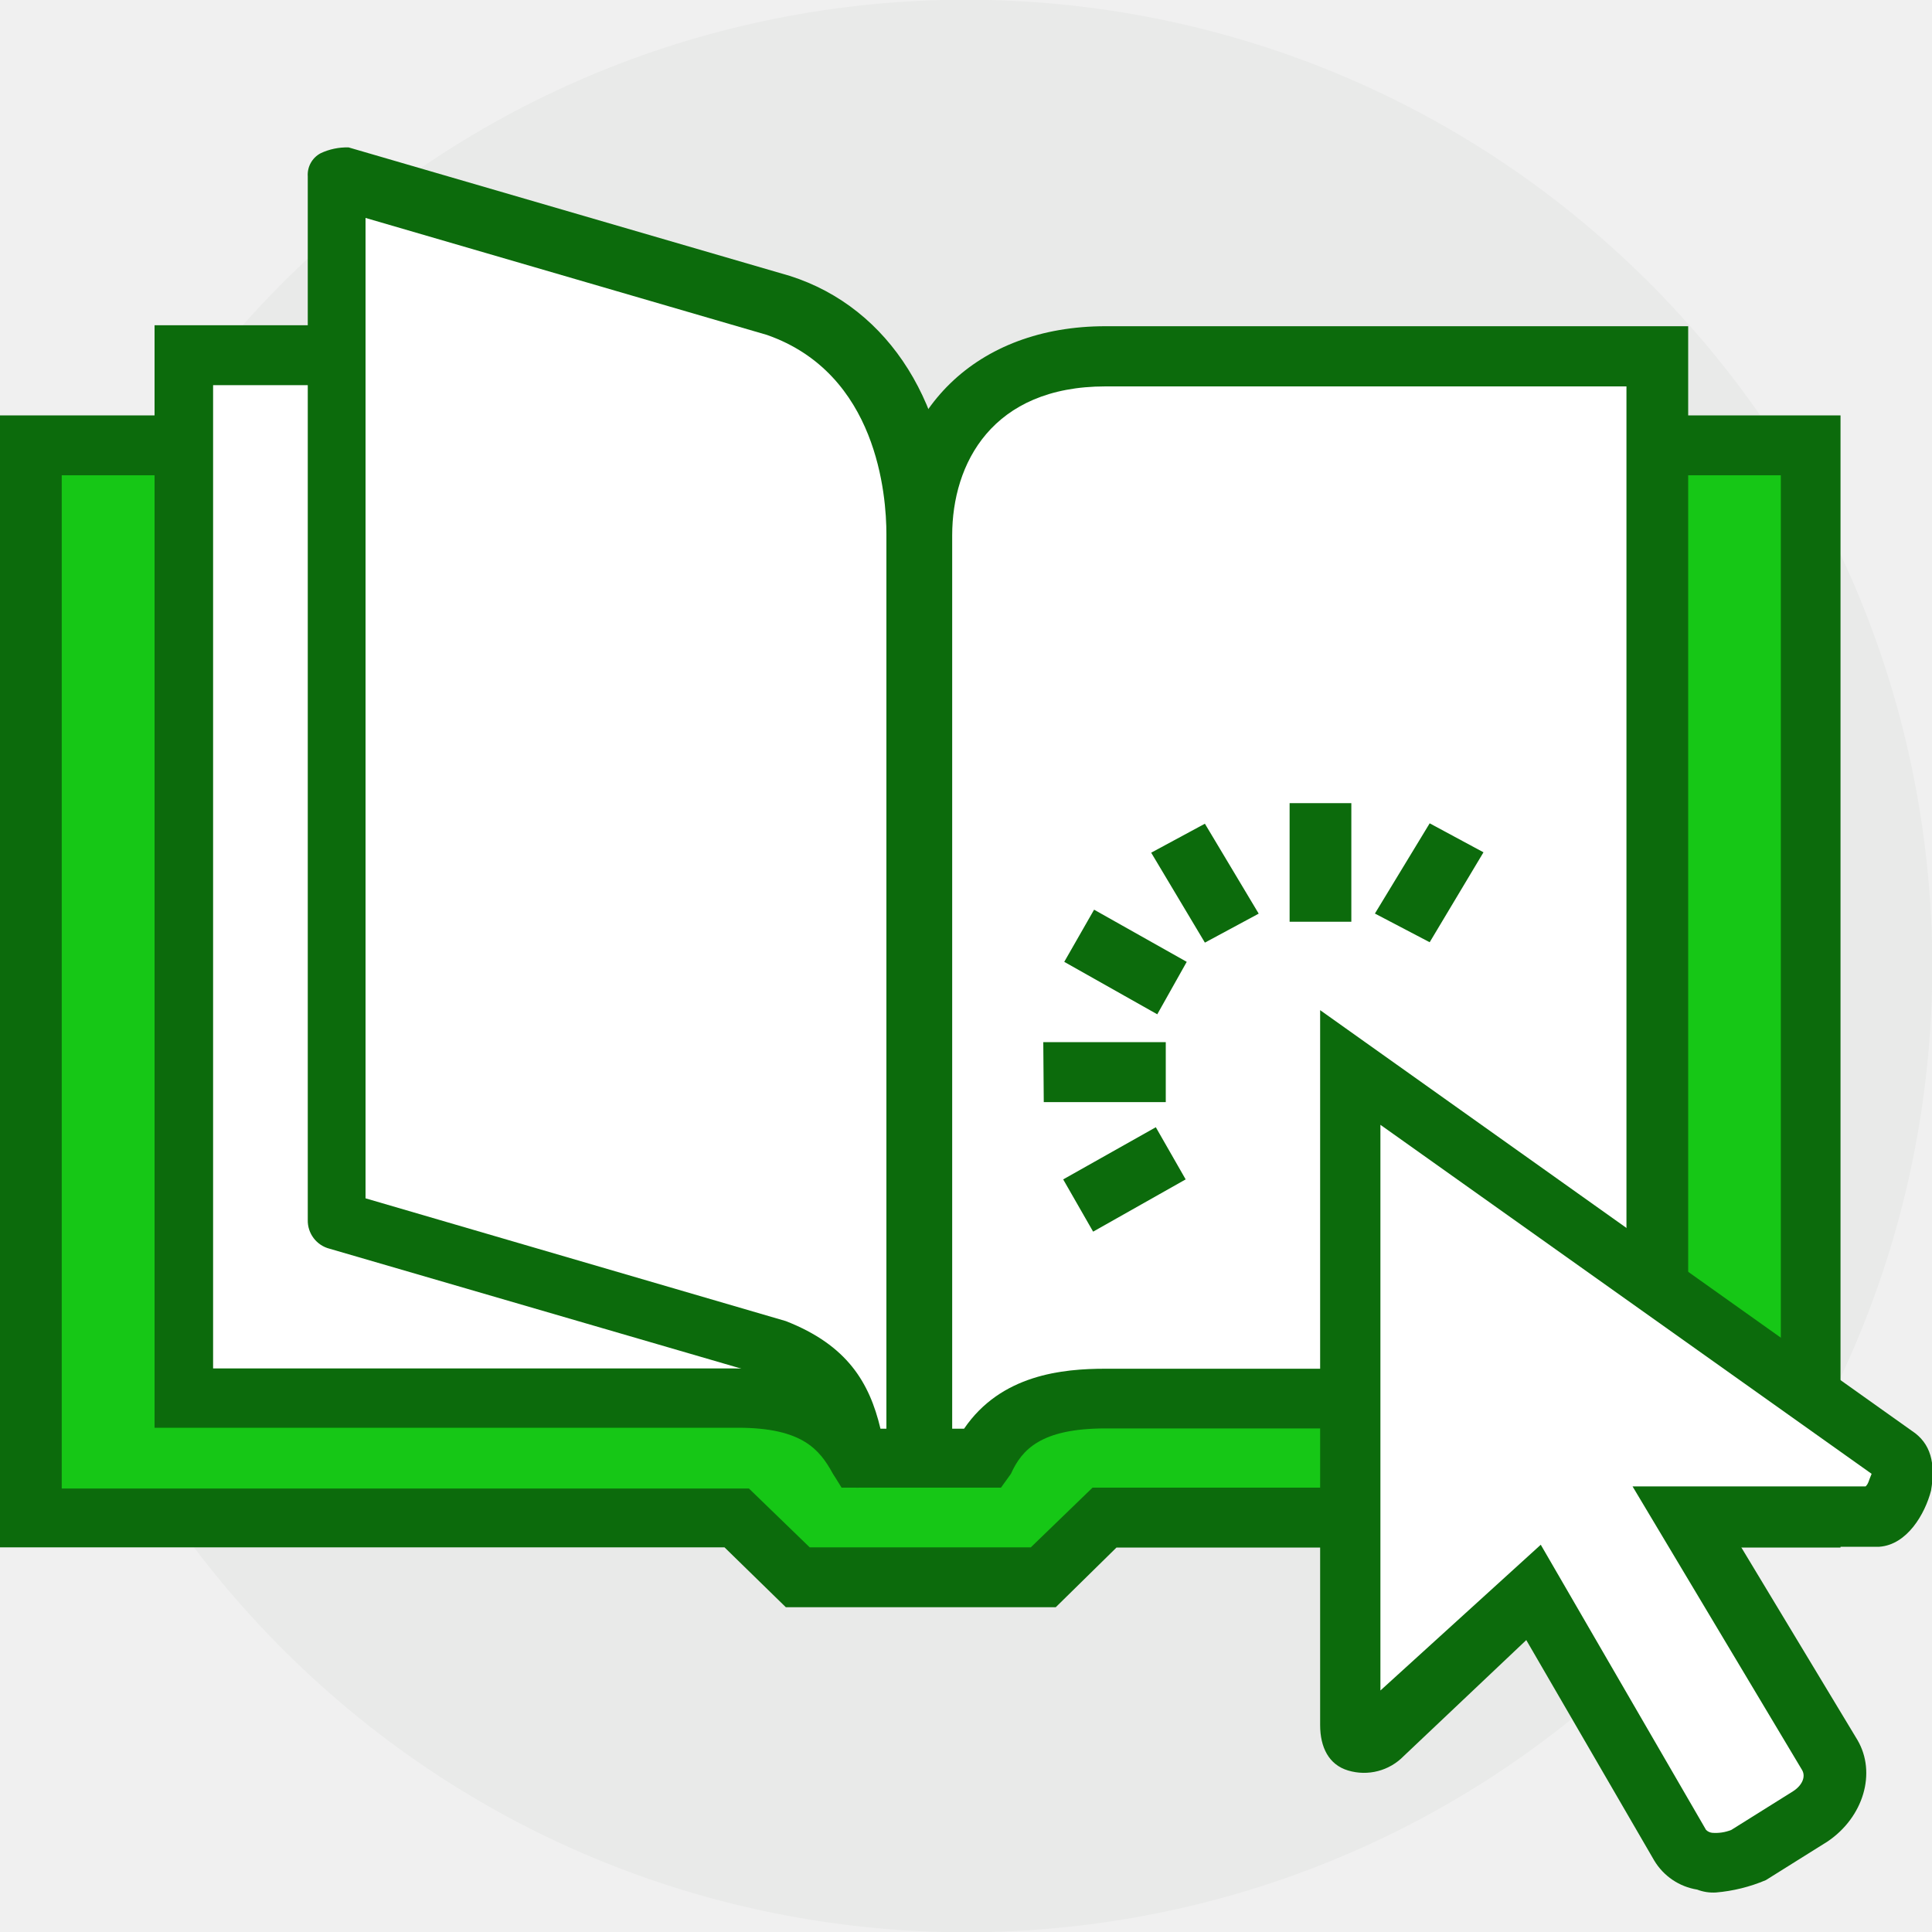
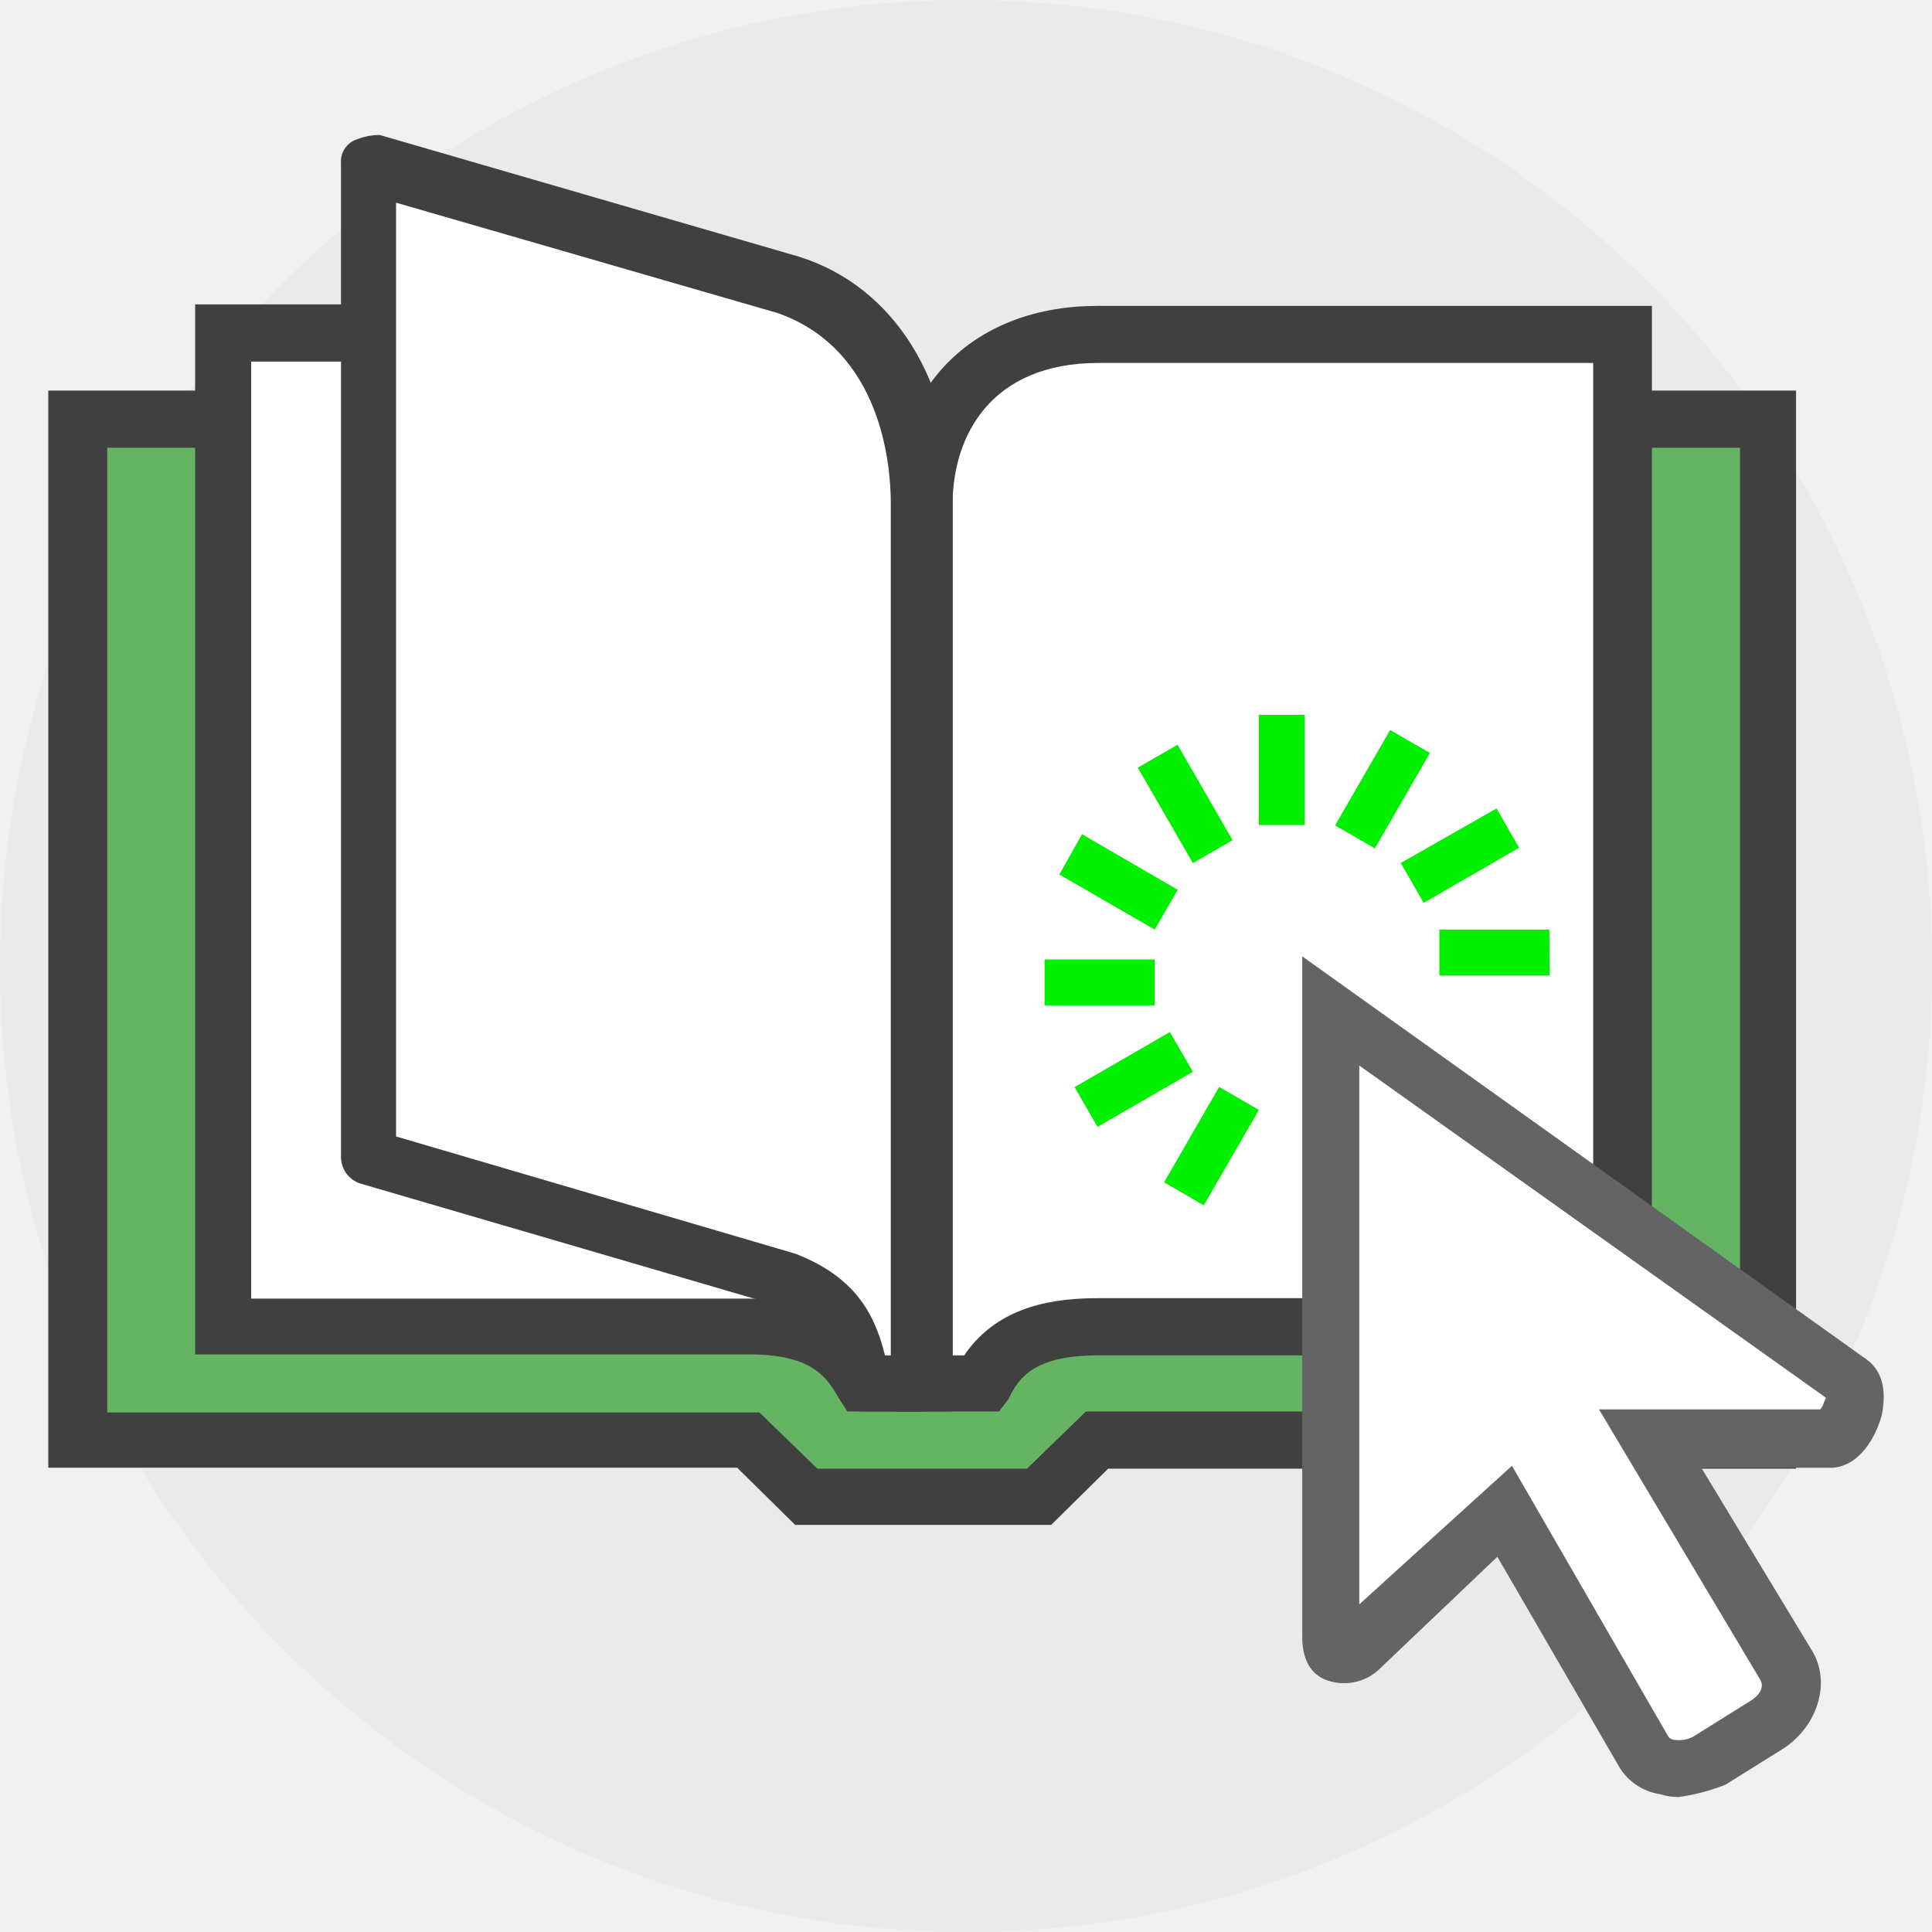
- <svg xmlns="http://www.w3.org/2000/svg" viewBox="0 0 200 200">
-   <path d="M29.54,171A100,100,0,0,0,170.46,29h0A100,100,0,1,0,29.54,171Z" transform="translate(0)" style="fill:#e9eae9" />
-   <path d="M187.44,157.07H114l-6.39,6.21H82.28l-6-6.21H3.3v-111H187.44Z" transform="translate(0)" style="fill:#16c716" />
-   <path d="M109.29,166.38H81.35L75,160.18H0V43H190.53v117.2H115.58Zm-25.47-6.2h22.89L113.1,154h71.25V49.2H6.39V154.09H77.53Z" transform="translate(0)" style="fill:#0c6b0c" />
-   <path d="M101.76,150.87H95.37V55.29c0-9.91,6.39-18.52,19.07-18.52h57.22V144.66H114.44C108.05,144.66,103.93,146.36,101.76,150.87Z" transform="translate(0)" style="fill:#fff" />
-   <path d="M103.62,154H92.28V55.29c0-12.91,8.86-21.52,22.16-21.52h60.32v114.1H114.44c-6.7,0-8.66,2.2-9.79,4.7Zm-5.16-6.1H99.8c3.82-5.61,10.21-6.21,14.64-6.21h53.93V40H114.44c-11.75,0-15.87,8-15.87,15.42V148h-.11Z" transform="translate(0)" style="fill:#0c6b0c" />
-   <path d="M89,150.87h6.39V55.29c0-9.91-6.39-18.52-19.07-18.52H19.07V144.66H76.3C82.28,144.66,86.5,146.36,89,150.87Z" transform="translate(0)" style="fill:#fff" />
-   <path d="M98.46,154H87.12l-.93-1.5c-1.34-2.4-3.09-4.7-9.79-4.7H16V33.67H76.3c13.3,0,22.16,8.61,22.16,21.52Zm-7.94-6.1h1.34V55.29c0-7.41-4.12-15.42-15.87-15.42H22.06V141.66H76c4.74,0,10.72.6,14.53,6.21Z" transform="translate(0)" style="fill:#0c6b0c" />
-   <path d="M196.1,150.67l-56.19-39.84v67.56c0,2.2,1.55,2.8,3.5,1.3l15.88-14.81,15.26,26.22c1.34,2.2,4.43,2.41,6.7.9l6.4-4a5.08,5.08,0,0,0,2.26-6.2l-14.64-24.73h19.08C196.31,156.77,197.85,151.77,196.1,150.67Z" transform="translate(0)" style="fill:#fff" />
-   <path d="M177.64,195.91a4.64,4.64,0,0,1-1.95-.3,6.35,6.35,0,0,1-4.44-3L158,169.78l-12.68,12a5.73,5.73,0,0,1-5.77,1.5c-2-.6-2.89-2.41-2.89-4.71v-74l61.24,43.54c2,1.3,2.48,3.4,2,6.2-.62,2.4-2.47,5.61-5.36,5.81H180.22l12.06,20c2,3.41.62,8-3.09,10.51l-6.39,4A16.88,16.88,0,0,1,177.64,195.91Zm-18.14-36,17.11,29.52a1.07,1.07,0,0,0,.62.3,4.37,4.37,0,0,0,2-.3l6.39-4c.93-.6,1.34-1.5.93-2.2L169,153.87h24.13c.31-.3.31-.6.62-1.3L142.9,116.44V175Zm-26-76.77h6.39V95.42h-6.39Zm-14.33,5.13,5.56-3,5.57,9.31-5.57,3Zm-9,11.3,3.09-5.4,9.59,5.4L119.8,105Zm-2.17,8.31h12.68v6.21H108.05Zm34.33-13.31L148,85.23l5.57,3L148,97.54Zm-32.27,27.52,9.59-5.4,3.09,5.4-9.58,5.41Z" transform="translate(0)" style="fill:#0c6b0c" />
-   <path d="M89,150.87h6.39V55.29c0-9.91-4.43-20-14.64-23.42L35.05,18.26V126.15l45.68,13.31C86.09,141.66,87.74,145.66,89,150.87Z" transform="translate(0)" style="fill:#fff" />
-   <path d="M95.37,154H89a2.92,2.92,0,0,1-3.1-2.4c-1.34-5.21-2.26-7.41-6-9L34.13,129.27a3,3,0,0,1-2.27-3v-108a2.52,2.52,0,0,1,1.34-2.41,6.39,6.39,0,0,1,2.89-.6L81.76,28.56c10.41,3.31,16.7,13.62,16.7,26.53v95.58A3.33,3.33,0,0,1,95.37,154Zm-4.23-6.1h.62V55.29c0-4-.93-16.62-12.37-20.62L37.84,22.56V124.05l43.51,12.71c6.39,2.5,8.66,6.4,9.79,11.11Z" transform="translate(0)" style="fill:#0c6b0c" />
+ <svg xmlns="http://www.w3.org/2000/svg" id="adaf486b-f43a-48d3-b104-07e090729302" data-name="图层 1" viewBox="0 0 200 200">
+   <defs>
+     <style>
+       .b1c5eadb-b4b9-4a32-9e5d-2658d8cb821b {
+         fill: #eaeaea;
+       }
+ 
+       .aa02b356-699a-4073-a82c-462cf4ff17d4 {
+         fill: #64b464;
+       }
+ 
+       .a69888cb-4801-4045-830c-aacaee0f55bc {
+         fill: #404040;
+       }
+ 
+       .f8a47bf2-4fc2-44fd-b2d0-861bff92ec15 {
+         fill: #fff;
+       }
+ 
+       .a7e0e09f-aac9-468d-b7fb-c35da1ddda3d {
+         fill: #646464;
+       }
+ 
+       .fd1971b8-bb48-468f-b0e1-aa3d293d8489 {
+         fill: #00f000;
+       }
+     </style>
+   </defs>
+   <g>
+     <circle class="b1c5eadb-b4b9-4a32-9e5d-2658d8cb821b" cx="100" cy="100" r="100" />
+     <path class="aa02b356-699a-4073-a82c-462cf4ff17d4" d="M183.008,149.027H113.315l-6.1,5.92h-24l-5.7-5.92H8.2V43.342H183.008Z" />
+     <path class="a69888cb-4801-4045-830c-aacaee0f55bc" d="M108.815,157.857h-26.5l-6-5.92H5V40.432H185.928V152.037H114.715Zm-24.2-5.82h21.7l6.1-5.92h67.713V46.352H11.1v99.865H78.613Z" />
+     <path class="f8a47bf2-4fc2-44fd-b2d0-861bff92ec15" d="M101.714,143.117h-6.1v-91c0-9.421,6.1-17.641,18.1-17.641h54.292V137.2H113.715C107.614,137.2,103.714,138.8,101.714,143.117Z" />
+     <path class="a69888cb-4801-4045-830c-aacaee0f55bc" d="M103.414,146.117h-10.8v-94c0-12.331,8.4-20.451,21-20.451h57.392V140.307H113.715c-6.4,0-8.2,2.1-9.3,4.51Zm-4.9-5.81h1.3c3.6-5.321,9.7-5.921,13.9-5.921h51.212V37.572H113.715c-11.2,0-15.1,7.62-15.1,14.631v88.144Z" />
+     <path class="f8a47bf2-4fc2-44fd-b2d0-861bff92ec15" d="M89.514,143.117h6.1v-91c0-9.421-6.1-17.641-18.1-17.641H23.1V137.2H77.413C83.213,137.2,87.214,138.8,89.514,143.117Z" />
+     <path class="a69888cb-4801-4045-830c-aacaee0f55bc" d="M98.514,146.117h-10.8l-.9-1.4c-1.3-2.31-2.9-4.51-9.3-4.51H20.2V31.512H77.513c12.6,0,21,8.22,21,20.451ZM91,140.307h1.3V52.063c0-7-3.9-14.631-15.1-14.631H26v97H77.213c4.5,0,10.2.5,13.8,5.921Z" />
+     <path class="f8a47bf2-4fc2-44fd-b2d0-861bff92ec15" d="M191.228,142.917l-53.412-37.912v64.383c0,2.1,1.5,2.7,3.3,1.2l15.1-14.141,14.51,25c1.3,2.1,4.2,2.3,6.4.9l6.1-3.81a4.75,4.75,0,0,0,2.1-5.92l-13.9-23.561h18.1c1.9-.33,3.4-5.04,1.7-6.14Z" />
+     <path class="f8a47bf2-4fc2-44fd-b2d0-861bff92ec15" d="M89.514,143.117h6.1v-91c0-9.421-4.2-19.051-13.9-22.261L38.3,16.871V119.646l43.412,12.64C86.814,134.386,88.314,138.2,89.514,143.117Z" />
+     <path class="a69888cb-4801-4045-830c-aacaee0f55bc" d="M95.614,146.117h-6a2.74,2.74,0,0,1-2.9-2.3c-1.3-4.921-2.1-7-5.7-8.521L37.5,122.576a2.891,2.891,0,0,1-2.2-2.81V16.871a2.4,2.4,0,0,1,1.3-2.3,6.609,6.609,0,0,1,2.7-.6l43.412,12.6c9.9,3.1,15.9,12.93,15.9,25.261v91.054A3.341,3.341,0,0,1,95.614,146.117Zm-4-5.81h.6V52.063c0-3.81-.9-15.841-11.7-19.651L41,20.981v96.665l41.311,12.13c6,2.31,8.2,6,9.3,10.531Z" />
+   </g>
+   <g>
+     <path class="a7e0e09f-aac9-468d-b7fb-c35da1ddda3d" d="M173.727,186.029a6.315,6.315,0,0,1-1.9-.3,5.934,5.934,0,0,1-4.2-2.811l-12.62-21.761-12,11.421a5.31,5.31,0,0,1-5.5,1.41c-1.9-.6-2.7-2.31-2.7-4.51V99l58.112,41.512c1.9,1.2,2.4,3.21,1.9,5.91-.6,2.31-2.3,5.32-5.1,5.52h-13.6l11.5,19c1.9,3.21.6,7.62-2.9,10l-6.1,3.81a20.634,20.634,0,0,1-4.891,1.281Zm-17.21-34.292,16.21,28.071a.858.858,0,0,0,.6.3,3.19,3.19,0,0,0,1.9-.3l6.1-3.81c.9-.6,1.3-1.4.9-2.1l-16.7-28h22.9c.3-.3.3-.6.6-1.2l-48.312-34.392v55.773Z" />
+     <path class="fd1971b8-bb48-468f-b0e1-aa3d293d8489" d="M108.135,99.325h11.4v4.75h-11.4Zm9.65-19.851,5.7,9.87,4.11-2.37-5.7-9.88ZM130.315,74V85.4h4.751V74Zm13.591,1.57-5.7,9.88,4.12,2.37,5.7-9.87Zm-22.8,31.271-9.87,5.7,2.38,4.11,9.87-5.7ZM154.918,83.69l-9.911,5.65,2.37,4.12,9.881-5.7Zm-45.252,6.84,9.87,5.7,2.38-4.121-9.91-5.75Zm50.722,5.7H149.006v4.75h11.4Zm-35.772,28.541,5.7-9.871-4.11-2.38-5.7,9.871Z" />
+   </g>
</svg>
